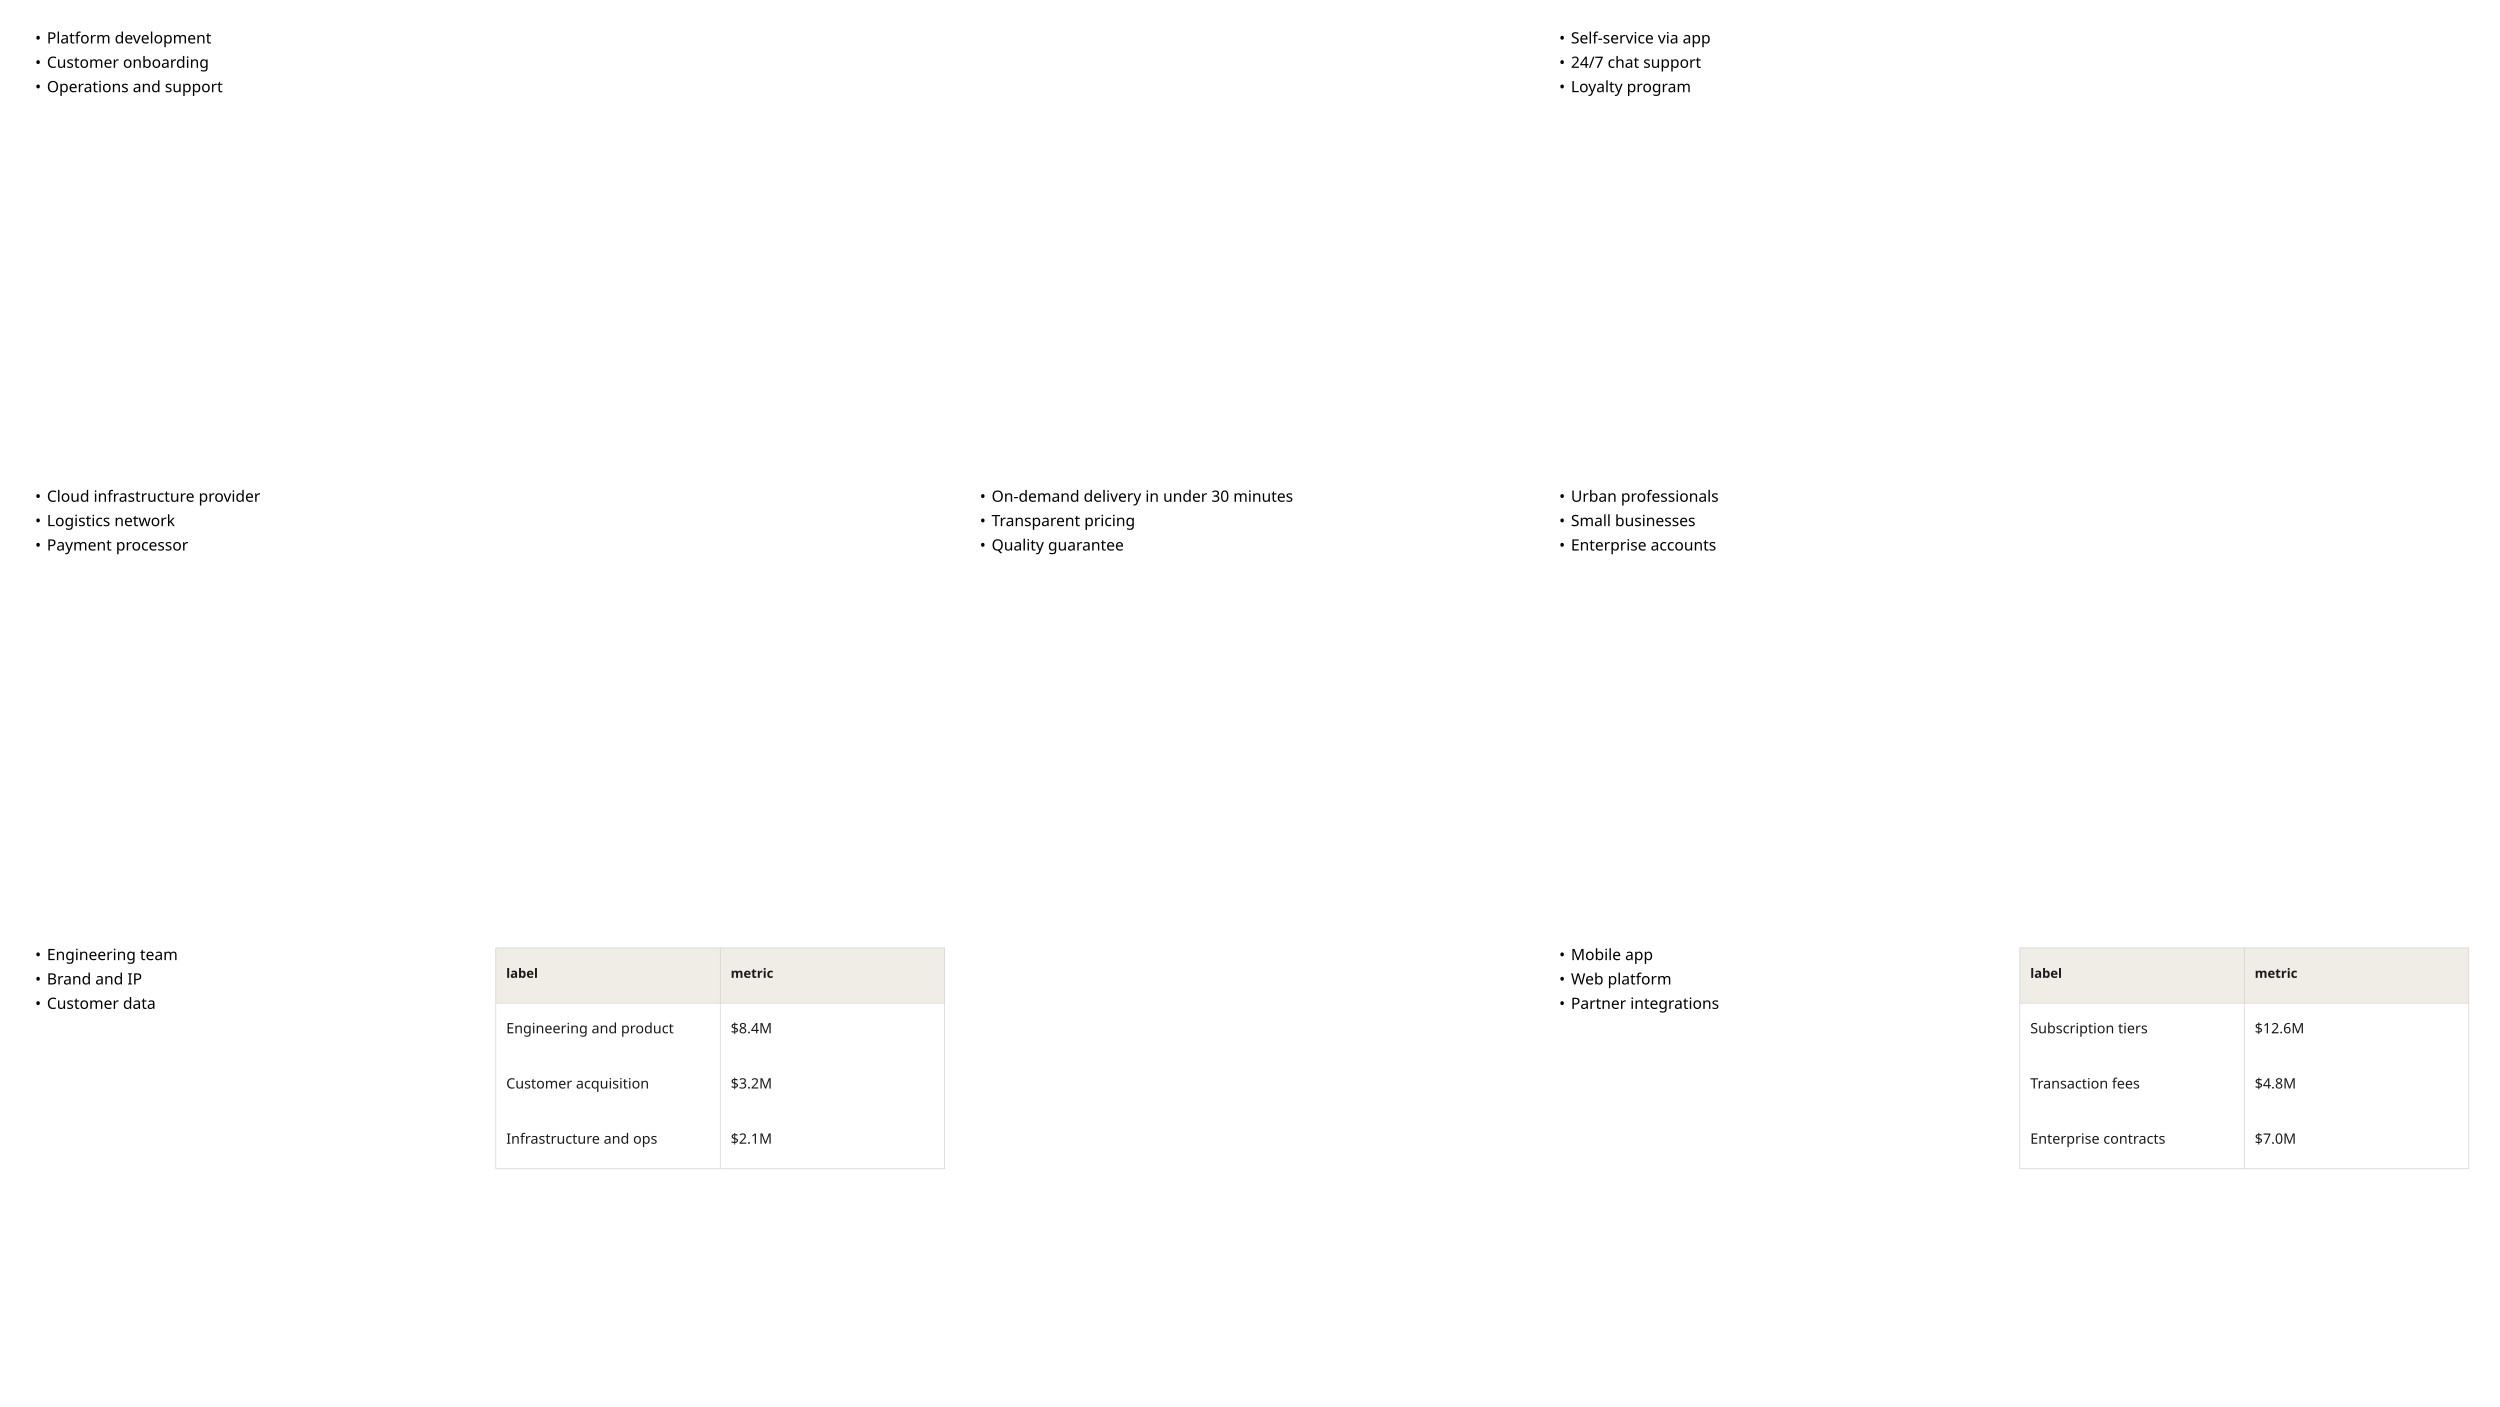
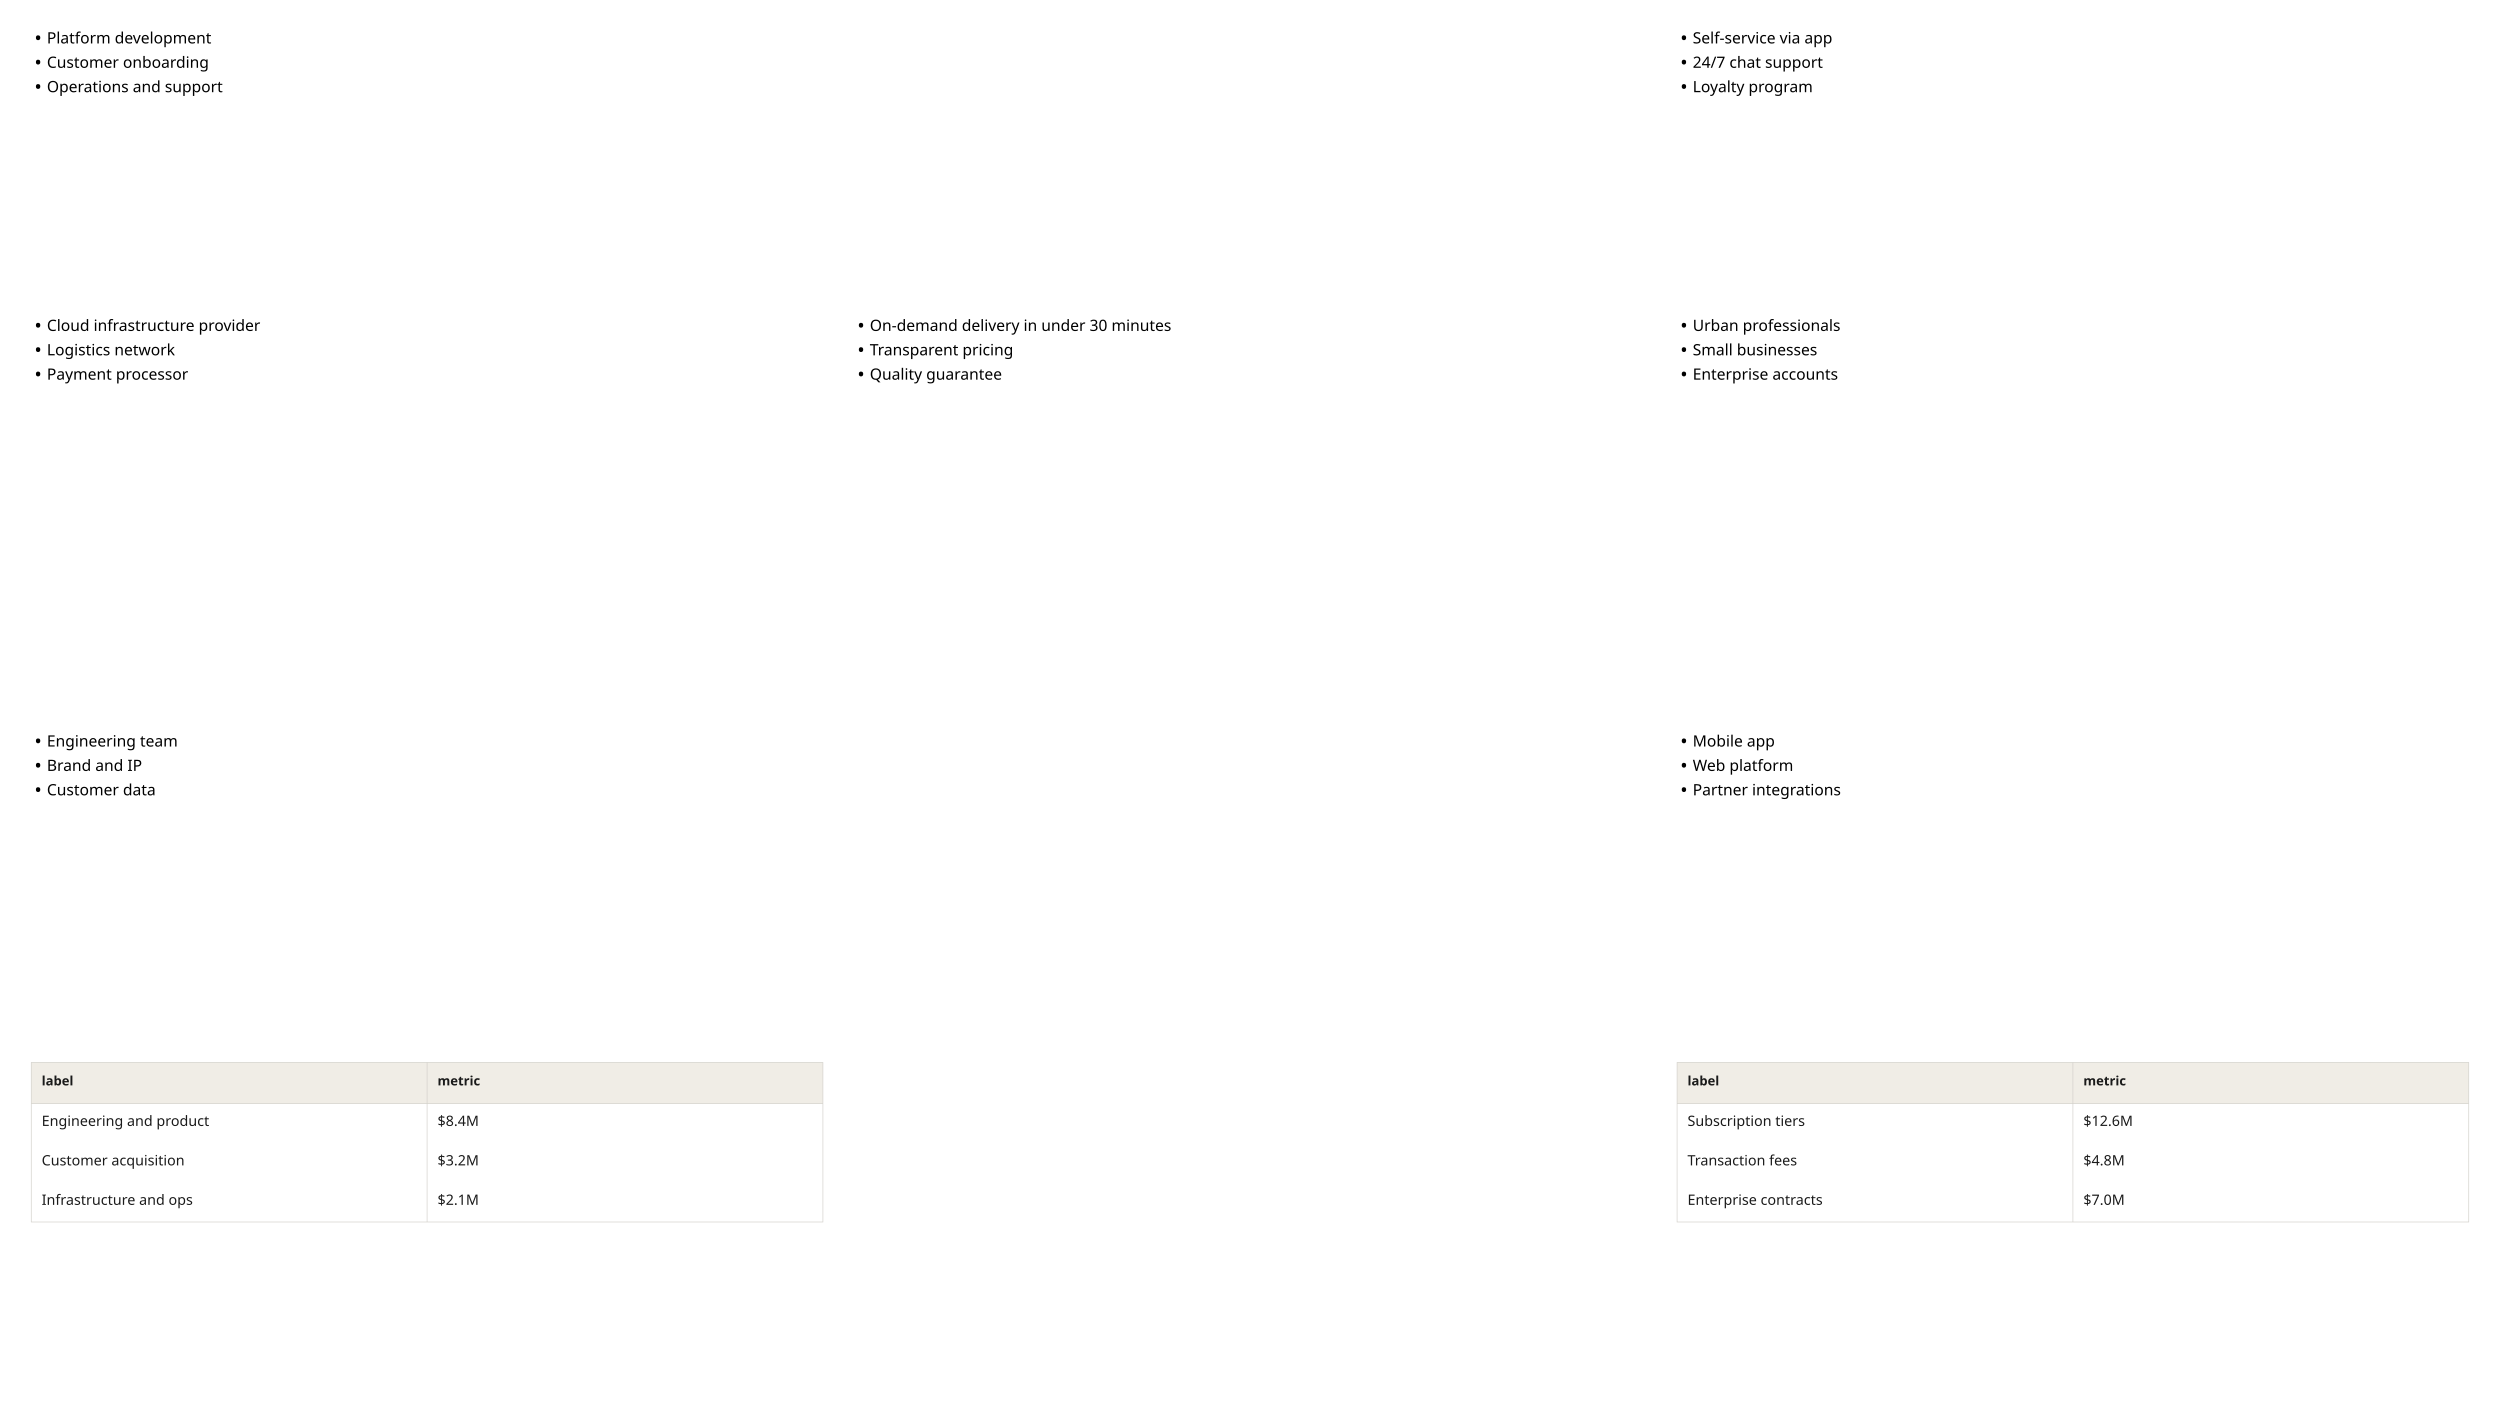
<svg xmlns="http://www.w3.org/2000/svg" width="1920" height="1080" viewBox="0 0 1920 1080" shape-rendering="geometricPrecision" text-rendering="optimizeLegibility" role="img" aria-labelledby="svg-title svg-desc">
  <defs>
    <marker id="ah-000000" viewBox="0 0 8 5" markerWidth="8" markerHeight="5" refX="8" refY="2.5" orient="auto-start-reverse" markerUnits="userSpaceOnUse">
      <path d="M0,0 L8,2.5 L0,5 Z" fill="#000000" />
    </marker>
  </defs>
  <g id="layer_content" data-layer="content" data-z="">
    <g id="zone_key_partners" data-type="bullet_list">
-       <text font-family="primary" font-size="12" font-weight="400" fill="black" text-anchor="start" x="27" y="385.36">
+       <text font-family="primary" font-size="12" font-weight="bold" fill="accent" text-anchor="start" x="27" y="254.16">
        <tspan>•</tspan>
      </text>
-       <text font-family="primary" font-size="12" font-weight="400" fill="black" text-anchor="start" x="36" y="385.36">
+       <text font-family="primary" font-size="12" font-weight="400" fill="black" text-anchor="start" x="36" y="254.16">
        <tspan>Cloud infrastructure provider</tspan>
      </text>
-       <text font-family="primary" font-size="12" font-weight="400" fill="black" text-anchor="start" x="27" y="404.08">
+       <text font-family="primary" font-size="12" font-weight="bold" fill="accent" text-anchor="start" x="27" y="272.88">
        <tspan>•</tspan>
      </text>
-       <text font-family="primary" font-size="12" font-weight="400" fill="black" text-anchor="start" x="36" y="404.08">
+       <text font-family="primary" font-size="12" font-weight="400" fill="black" text-anchor="start" x="36" y="272.88">
        <tspan>Logistics network</tspan>
      </text>
-       <text font-family="primary" font-size="12" font-weight="400" fill="black" text-anchor="start" x="27" y="422.8">
+       <text font-family="primary" font-size="12" font-weight="bold" fill="accent" text-anchor="start" x="27" y="291.6">
        <tspan>•</tspan>
      </text>
-       <text font-family="primary" font-size="12" font-weight="400" fill="black" text-anchor="start" x="36" y="422.8">
+       <text font-family="primary" font-size="12" font-weight="400" fill="black" text-anchor="start" x="36" y="291.6">
        <tspan>Payment processor</tspan>
      </text>
    </g>
    <g id="zone_key_activities" data-type="bullet_list">
-       <text font-family="primary" font-size="12" font-weight="400" fill="black" text-anchor="start" x="27" y="33.36">
+       <text font-family="primary" font-size="12" font-weight="bold" fill="accent" text-anchor="start" x="27" y="33.36">
        <tspan>•</tspan>
      </text>
      <text font-family="primary" font-size="12" font-weight="400" fill="black" text-anchor="start" x="36" y="33.36">
        <tspan>Platform development</tspan>
      </text>
-       <text font-family="primary" font-size="12" font-weight="400" fill="black" text-anchor="start" x="27" y="52.08">
+       <text font-family="primary" font-size="12" font-weight="bold" fill="accent" text-anchor="start" x="27" y="52.08">
        <tspan>•</tspan>
      </text>
      <text font-family="primary" font-size="12" font-weight="400" fill="black" text-anchor="start" x="36" y="52.08">
        <tspan>Customer onboarding</tspan>
      </text>
-       <text font-family="primary" font-size="12" font-weight="400" fill="black" text-anchor="start" x="27" y="70.8">
+       <text font-family="primary" font-size="12" font-weight="bold" fill="accent" text-anchor="start" x="27" y="70.8">
        <tspan>•</tspan>
      </text>
      <text font-family="primary" font-size="12" font-weight="400" fill="black" text-anchor="start" x="36" y="70.8">
        <tspan>Operations and support</tspan>
      </text>
    </g>
    <g id="zone_key_resources" data-type="bullet_list">
-       <text font-family="primary" font-size="12" font-weight="400" fill="black" text-anchor="start" x="27" y="737.36">
+       <text font-family="primary" font-size="12" font-weight="bold" fill="accent" text-anchor="start" x="27" y="573.36">
        <tspan>•</tspan>
      </text>
-       <text font-family="primary" font-size="12" font-weight="400" fill="black" text-anchor="start" x="36" y="737.36">
+       <text font-family="primary" font-size="12" font-weight="400" fill="black" text-anchor="start" x="36" y="573.36">
        <tspan>Engineering team</tspan>
      </text>
-       <text font-family="primary" font-size="12" font-weight="400" fill="black" text-anchor="start" x="27" y="756.08">
+       <text font-family="primary" font-size="12" font-weight="bold" fill="accent" text-anchor="start" x="27" y="592.08">
        <tspan>•</tspan>
      </text>
-       <text font-family="primary" font-size="12" font-weight="400" fill="black" text-anchor="start" x="36" y="756.08">
+       <text font-family="primary" font-size="12" font-weight="400" fill="black" text-anchor="start" x="36" y="592.08">
        <tspan>Brand and IP</tspan>
      </text>
-       <text font-family="primary" font-size="12" font-weight="400" fill="black" text-anchor="start" x="27" y="774.8">
+       <text font-family="primary" font-size="12" font-weight="bold" fill="accent" text-anchor="start" x="27" y="610.8">
        <tspan>•</tspan>
      </text>
-       <text font-family="primary" font-size="12" font-weight="400" fill="black" text-anchor="start" x="36" y="774.8">
+       <text font-family="primary" font-size="12" font-weight="400" fill="black" text-anchor="start" x="36" y="610.8">
        <tspan>Customer data</tspan>
      </text>
    </g>
    <g id="zone_value_propositions" data-type="bullet_list">
-       <text font-family="primary" font-size="12" font-weight="400" fill="black" text-anchor="start" x="752.538" y="385.36">
+       <text font-family="primary" font-size="12" font-weight="bold" fill="accent" text-anchor="start" x="659" y="254.16">
        <tspan>•</tspan>
      </text>
-       <text font-family="primary" font-size="12" font-weight="400" fill="black" text-anchor="start" x="761.538" y="385.36">
+       <text font-family="primary" font-size="12" font-weight="400" fill="black" text-anchor="start" x="668" y="254.16">
        <tspan>On-demand delivery in under 30 minutes</tspan>
      </text>
-       <text font-family="primary" font-size="12" font-weight="400" fill="black" text-anchor="start" x="752.538" y="404.08">
+       <text font-family="primary" font-size="12" font-weight="bold" fill="accent" text-anchor="start" x="659" y="272.88">
        <tspan>•</tspan>
      </text>
-       <text font-family="primary" font-size="12" font-weight="400" fill="black" text-anchor="start" x="761.538" y="404.08">
+       <text font-family="primary" font-size="12" font-weight="400" fill="black" text-anchor="start" x="668" y="272.88">
        <tspan>Transparent pricing</tspan>
      </text>
-       <text font-family="primary" font-size="12" font-weight="400" fill="black" text-anchor="start" x="752.538" y="422.8">
+       <text font-family="primary" font-size="12" font-weight="bold" fill="accent" text-anchor="start" x="659" y="291.6">
        <tspan>•</tspan>
      </text>
-       <text font-family="primary" font-size="12" font-weight="400" fill="black" text-anchor="start" x="761.538" y="422.8">
+       <text font-family="primary" font-size="12" font-weight="400" fill="black" text-anchor="start" x="668" y="291.6">
        <tspan>Quality guarantee</tspan>
      </text>
    </g>
    <g id="zone_customer_relationships" data-type="bullet_list">
-       <text font-family="primary" font-size="12" font-weight="400" fill="black" text-anchor="start" x="1197.462" y="33.36">
+       <text font-family="primary" font-size="12" font-weight="bold" fill="accent" text-anchor="start" x="1291" y="33.36">
        <tspan>•</tspan>
      </text>
-       <text font-family="primary" font-size="12" font-weight="400" fill="black" text-anchor="start" x="1206.462" y="33.36">
+       <text font-family="primary" font-size="12" font-weight="400" fill="black" text-anchor="start" x="1300" y="33.36">
        <tspan>Self-service via app</tspan>
      </text>
-       <text font-family="primary" font-size="12" font-weight="400" fill="black" text-anchor="start" x="1197.462" y="52.08">
+       <text font-family="primary" font-size="12" font-weight="bold" fill="accent" text-anchor="start" x="1291" y="52.08">
        <tspan>•</tspan>
      </text>
-       <text font-family="primary" font-size="12" font-weight="400" fill="black" text-anchor="start" x="1206.462" y="52.08">
+       <text font-family="primary" font-size="12" font-weight="400" fill="black" text-anchor="start" x="1300" y="52.08">
        <tspan>24/7 chat support</tspan>
      </text>
-       <text font-family="primary" font-size="12" font-weight="400" fill="black" text-anchor="start" x="1197.462" y="70.8">
+       <text font-family="primary" font-size="12" font-weight="bold" fill="accent" text-anchor="start" x="1291" y="70.8">
        <tspan>•</tspan>
      </text>
-       <text font-family="primary" font-size="12" font-weight="400" fill="black" text-anchor="start" x="1206.462" y="70.8">
+       <text font-family="primary" font-size="12" font-weight="400" fill="black" text-anchor="start" x="1300" y="70.8">
        <tspan>Loyalty program</tspan>
      </text>
    </g>
    <g id="zone_channels" data-type="bullet_list">
-       <text font-family="primary" font-size="12" font-weight="400" fill="black" text-anchor="start" x="1197.462" y="737.36">
+       <text font-family="primary" font-size="12" font-weight="bold" fill="accent" text-anchor="start" x="1291" y="573.36">
        <tspan>•</tspan>
      </text>
-       <text font-family="primary" font-size="12" font-weight="400" fill="black" text-anchor="start" x="1206.462" y="737.36">
+       <text font-family="primary" font-size="12" font-weight="400" fill="black" text-anchor="start" x="1300" y="573.36">
        <tspan>Mobile app</tspan>
      </text>
-       <text font-family="primary" font-size="12" font-weight="400" fill="black" text-anchor="start" x="1197.462" y="756.08">
+       <text font-family="primary" font-size="12" font-weight="bold" fill="accent" text-anchor="start" x="1291" y="592.08">
        <tspan>•</tspan>
      </text>
-       <text font-family="primary" font-size="12" font-weight="400" fill="black" text-anchor="start" x="1206.462" y="756.08">
+       <text font-family="primary" font-size="12" font-weight="400" fill="black" text-anchor="start" x="1300" y="592.08">
        <tspan>Web platform</tspan>
      </text>
-       <text font-family="primary" font-size="12" font-weight="400" fill="black" text-anchor="start" x="1197.462" y="774.8">
+       <text font-family="primary" font-size="12" font-weight="bold" fill="accent" text-anchor="start" x="1291" y="610.8">
        <tspan>•</tspan>
      </text>
-       <text font-family="primary" font-size="12" font-weight="400" fill="black" text-anchor="start" x="1206.462" y="774.8">
+       <text font-family="primary" font-size="12" font-weight="400" fill="black" text-anchor="start" x="1300" y="610.8">
        <tspan>Partner integrations</tspan>
      </text>
    </g>
    <g id="zone_customer_segments" data-type="bullet_list">
-       <text font-family="primary" font-size="12" font-weight="400" fill="black" text-anchor="start" x="1197.462" y="385.36">
+       <text font-family="primary" font-size="12" font-weight="bold" fill="accent" text-anchor="start" x="1291" y="254.16">
        <tspan>•</tspan>
      </text>
-       <text font-family="primary" font-size="12" font-weight="400" fill="black" text-anchor="start" x="1206.462" y="385.36">
+       <text font-family="primary" font-size="12" font-weight="400" fill="black" text-anchor="start" x="1300" y="254.16">
        <tspan>Urban professionals</tspan>
      </text>
-       <text font-family="primary" font-size="12" font-weight="400" fill="black" text-anchor="start" x="1197.462" y="404.08">
+       <text font-family="primary" font-size="12" font-weight="bold" fill="accent" text-anchor="start" x="1291" y="272.88">
        <tspan>•</tspan>
      </text>
-       <text font-family="primary" font-size="12" font-weight="400" fill="black" text-anchor="start" x="1206.462" y="404.08">
+       <text font-family="primary" font-size="12" font-weight="400" fill="black" text-anchor="start" x="1300" y="272.88">
        <tspan>Small businesses</tspan>
      </text>
-       <text font-family="primary" font-size="12" font-weight="400" fill="black" text-anchor="start" x="1197.462" y="422.8">
+       <text font-family="primary" font-size="12" font-weight="bold" fill="accent" text-anchor="start" x="1291" y="291.6">
        <tspan>•</tspan>
      </text>
-       <text font-family="primary" font-size="12" font-weight="400" fill="black" text-anchor="start" x="1206.462" y="422.8">
+       <text font-family="primary" font-size="12" font-weight="400" fill="black" text-anchor="start" x="1300" y="291.6">
        <tspan>Enterprise accounts</tspan>
      </text>
    </g>
    <g id="zone_cost_structure" data-type="table">
-       <rect x="380.769" y="728" width="344.769" height="42.4" fill="#F0EDE6" />
-       <text font-family="primary" font-size="10" font-weight="700" fill="#1A1A1A" text-anchor="start" x="388.769" y="751">label</text>
-       <text font-family="primary" font-size="10" font-weight="700" fill="#1A1A1A" text-anchor="start" x="561.154" y="751">metric</text>
-       <text font-family="primary" font-size="11" font-weight="400" fill="#1A1A1A" text-anchor="start" x="388.769" y="793.58">Engineering and product</text>
-       <text font-family="primary" font-size="11" font-weight="400" fill="#1A1A1A" text-anchor="start" x="561.154" y="793.58">$8.4M</text>
-       <text font-family="primary" font-size="11" font-weight="400" fill="#1A1A1A" text-anchor="start" x="388.769" y="835.98">Customer acquisition</text>
-       <text font-family="primary" font-size="11" font-weight="400" fill="#1A1A1A" text-anchor="start" x="561.154" y="835.98">$3.2M</text>
-       <text font-family="primary" font-size="11" font-weight="400" fill="#1A1A1A" text-anchor="start" x="388.769" y="878.38">Infrastructure and ops</text>
-       <text font-family="primary" font-size="11" font-weight="400" fill="#1A1A1A" text-anchor="start" x="561.154" y="878.38">$2.1M</text>
-       <rect x="380.769" y="728" width="344.769" height="169.6" fill="none" stroke="#D0CEC8" stroke-width="0.5" />
-       <line x1="380.769" y1="770.4" x2="725.538" y2="770.4" stroke="#D0CEC8" stroke-width="0.5" />
-       <line x1="553.154" y1="728" x2="553.154" y2="897.6" stroke="#D0CEC8" stroke-width="0.5" />
+       <rect x="24" y="816" width="608" height="31.6" fill="#F0EDE6" />
+       <text font-family="primary" font-size="10" font-weight="700" fill="#1A1A1A" text-anchor="start" x="32" y="833.6">label</text>
+       <text font-family="primary" font-size="10" font-weight="700" fill="#1A1A1A" text-anchor="start" x="336" y="833.6">metric</text>
+       <text font-family="primary" font-size="11" font-weight="400" fill="#1A1A1A" text-anchor="start" x="32" y="864.73">Engineering and product</text>
+       <text font-family="primary" font-size="11" font-weight="400" fill="#1A1A1A" text-anchor="start" x="336" y="864.73">$8.4M</text>
+       <text font-family="primary" font-size="11" font-weight="400" fill="#1A1A1A" text-anchor="start" x="32" y="895.03">Customer acquisition</text>
+       <text font-family="primary" font-size="11" font-weight="400" fill="#1A1A1A" text-anchor="start" x="336" y="895.03">$3.2M</text>
+       <text font-family="primary" font-size="11" font-weight="400" fill="#1A1A1A" text-anchor="start" x="32" y="925.33">Infrastructure and ops</text>
+       <text font-family="primary" font-size="11" font-weight="400" fill="#1A1A1A" text-anchor="start" x="336" y="925.33">$2.1M</text>
+       <rect x="24" y="816" width="608" height="122.5" fill="none" stroke="#D0CEC8" stroke-width="0.5" />
+       <line x1="24" y1="847.6" x2="632" y2="847.6" stroke="#D0CEC8" stroke-width="0.5" />
+       <line x1="328" y1="816" x2="328" y2="938.5" stroke="#D0CEC8" stroke-width="0.5" />
    </g>
    <g id="zone_revenue_streams" data-type="table">
-       <rect x="1551.231" y="728" width="344.769" height="42.4" fill="#F0EDE6" />
-       <text font-family="primary" font-size="10" font-weight="700" fill="#1A1A1A" text-anchor="start" x="1559.231" y="751">label</text>
-       <text font-family="primary" font-size="10" font-weight="700" fill="#1A1A1A" text-anchor="start" x="1731.615" y="751">metric</text>
-       <text font-family="primary" font-size="11" font-weight="400" fill="#1A1A1A" text-anchor="start" x="1559.231" y="793.58">Subscription tiers</text>
-       <text font-family="primary" font-size="11" font-weight="400" fill="#1A1A1A" text-anchor="start" x="1731.615" y="793.58">$12.6M</text>
-       <text font-family="primary" font-size="11" font-weight="400" fill="#1A1A1A" text-anchor="start" x="1559.231" y="835.98">Transaction fees</text>
-       <text font-family="primary" font-size="11" font-weight="400" fill="#1A1A1A" text-anchor="start" x="1731.615" y="835.98">$4.8M</text>
-       <text font-family="primary" font-size="11" font-weight="400" fill="#1A1A1A" text-anchor="start" x="1559.231" y="878.38">Enterprise contracts</text>
-       <text font-family="primary" font-size="11" font-weight="400" fill="#1A1A1A" text-anchor="start" x="1731.615" y="878.38">$7.0M</text>
-       <rect x="1551.231" y="728" width="344.769" height="169.6" fill="none" stroke="#D0CEC8" stroke-width="0.5" />
-       <line x1="1551.231" y1="770.4" x2="1896" y2="770.4" stroke="#D0CEC8" stroke-width="0.5" />
-       <line x1="1723.615" y1="728" x2="1723.615" y2="897.6" stroke="#D0CEC8" stroke-width="0.5" />
+       <rect x="1288" y="816" width="608" height="31.6" fill="#F0EDE6" />
+       <text font-family="primary" font-size="10" font-weight="700" fill="#1A1A1A" text-anchor="start" x="1296" y="833.6">label</text>
+       <text font-family="primary" font-size="10" font-weight="700" fill="#1A1A1A" text-anchor="start" x="1600" y="833.6">metric</text>
+       <text font-family="primary" font-size="11" font-weight="400" fill="#1A1A1A" text-anchor="start" x="1296" y="864.73">Subscription tiers</text>
+       <text font-family="primary" font-size="11" font-weight="400" fill="#1A1A1A" text-anchor="start" x="1600" y="864.73">$12.6M</text>
+       <text font-family="primary" font-size="11" font-weight="400" fill="#1A1A1A" text-anchor="start" x="1296" y="895.03">Transaction fees</text>
+       <text font-family="primary" font-size="11" font-weight="400" fill="#1A1A1A" text-anchor="start" x="1600" y="895.03">$4.8M</text>
+       <text font-family="primary" font-size="11" font-weight="400" fill="#1A1A1A" text-anchor="start" x="1296" y="925.33">Enterprise contracts</text>
+       <text font-family="primary" font-size="11" font-weight="400" fill="#1A1A1A" text-anchor="start" x="1600" y="925.33">$7.0M</text>
+       <rect x="1288" y="816" width="608" height="122.5" fill="none" stroke="#D0CEC8" stroke-width="0.5" />
+       <line x1="1288" y1="847.6" x2="1896" y2="847.6" stroke="#D0CEC8" stroke-width="0.5" />
+       <line x1="1592" y1="816" x2="1592" y2="938.5" stroke="#D0CEC8" stroke-width="0.5" />
    </g>
  </g>
</svg>
